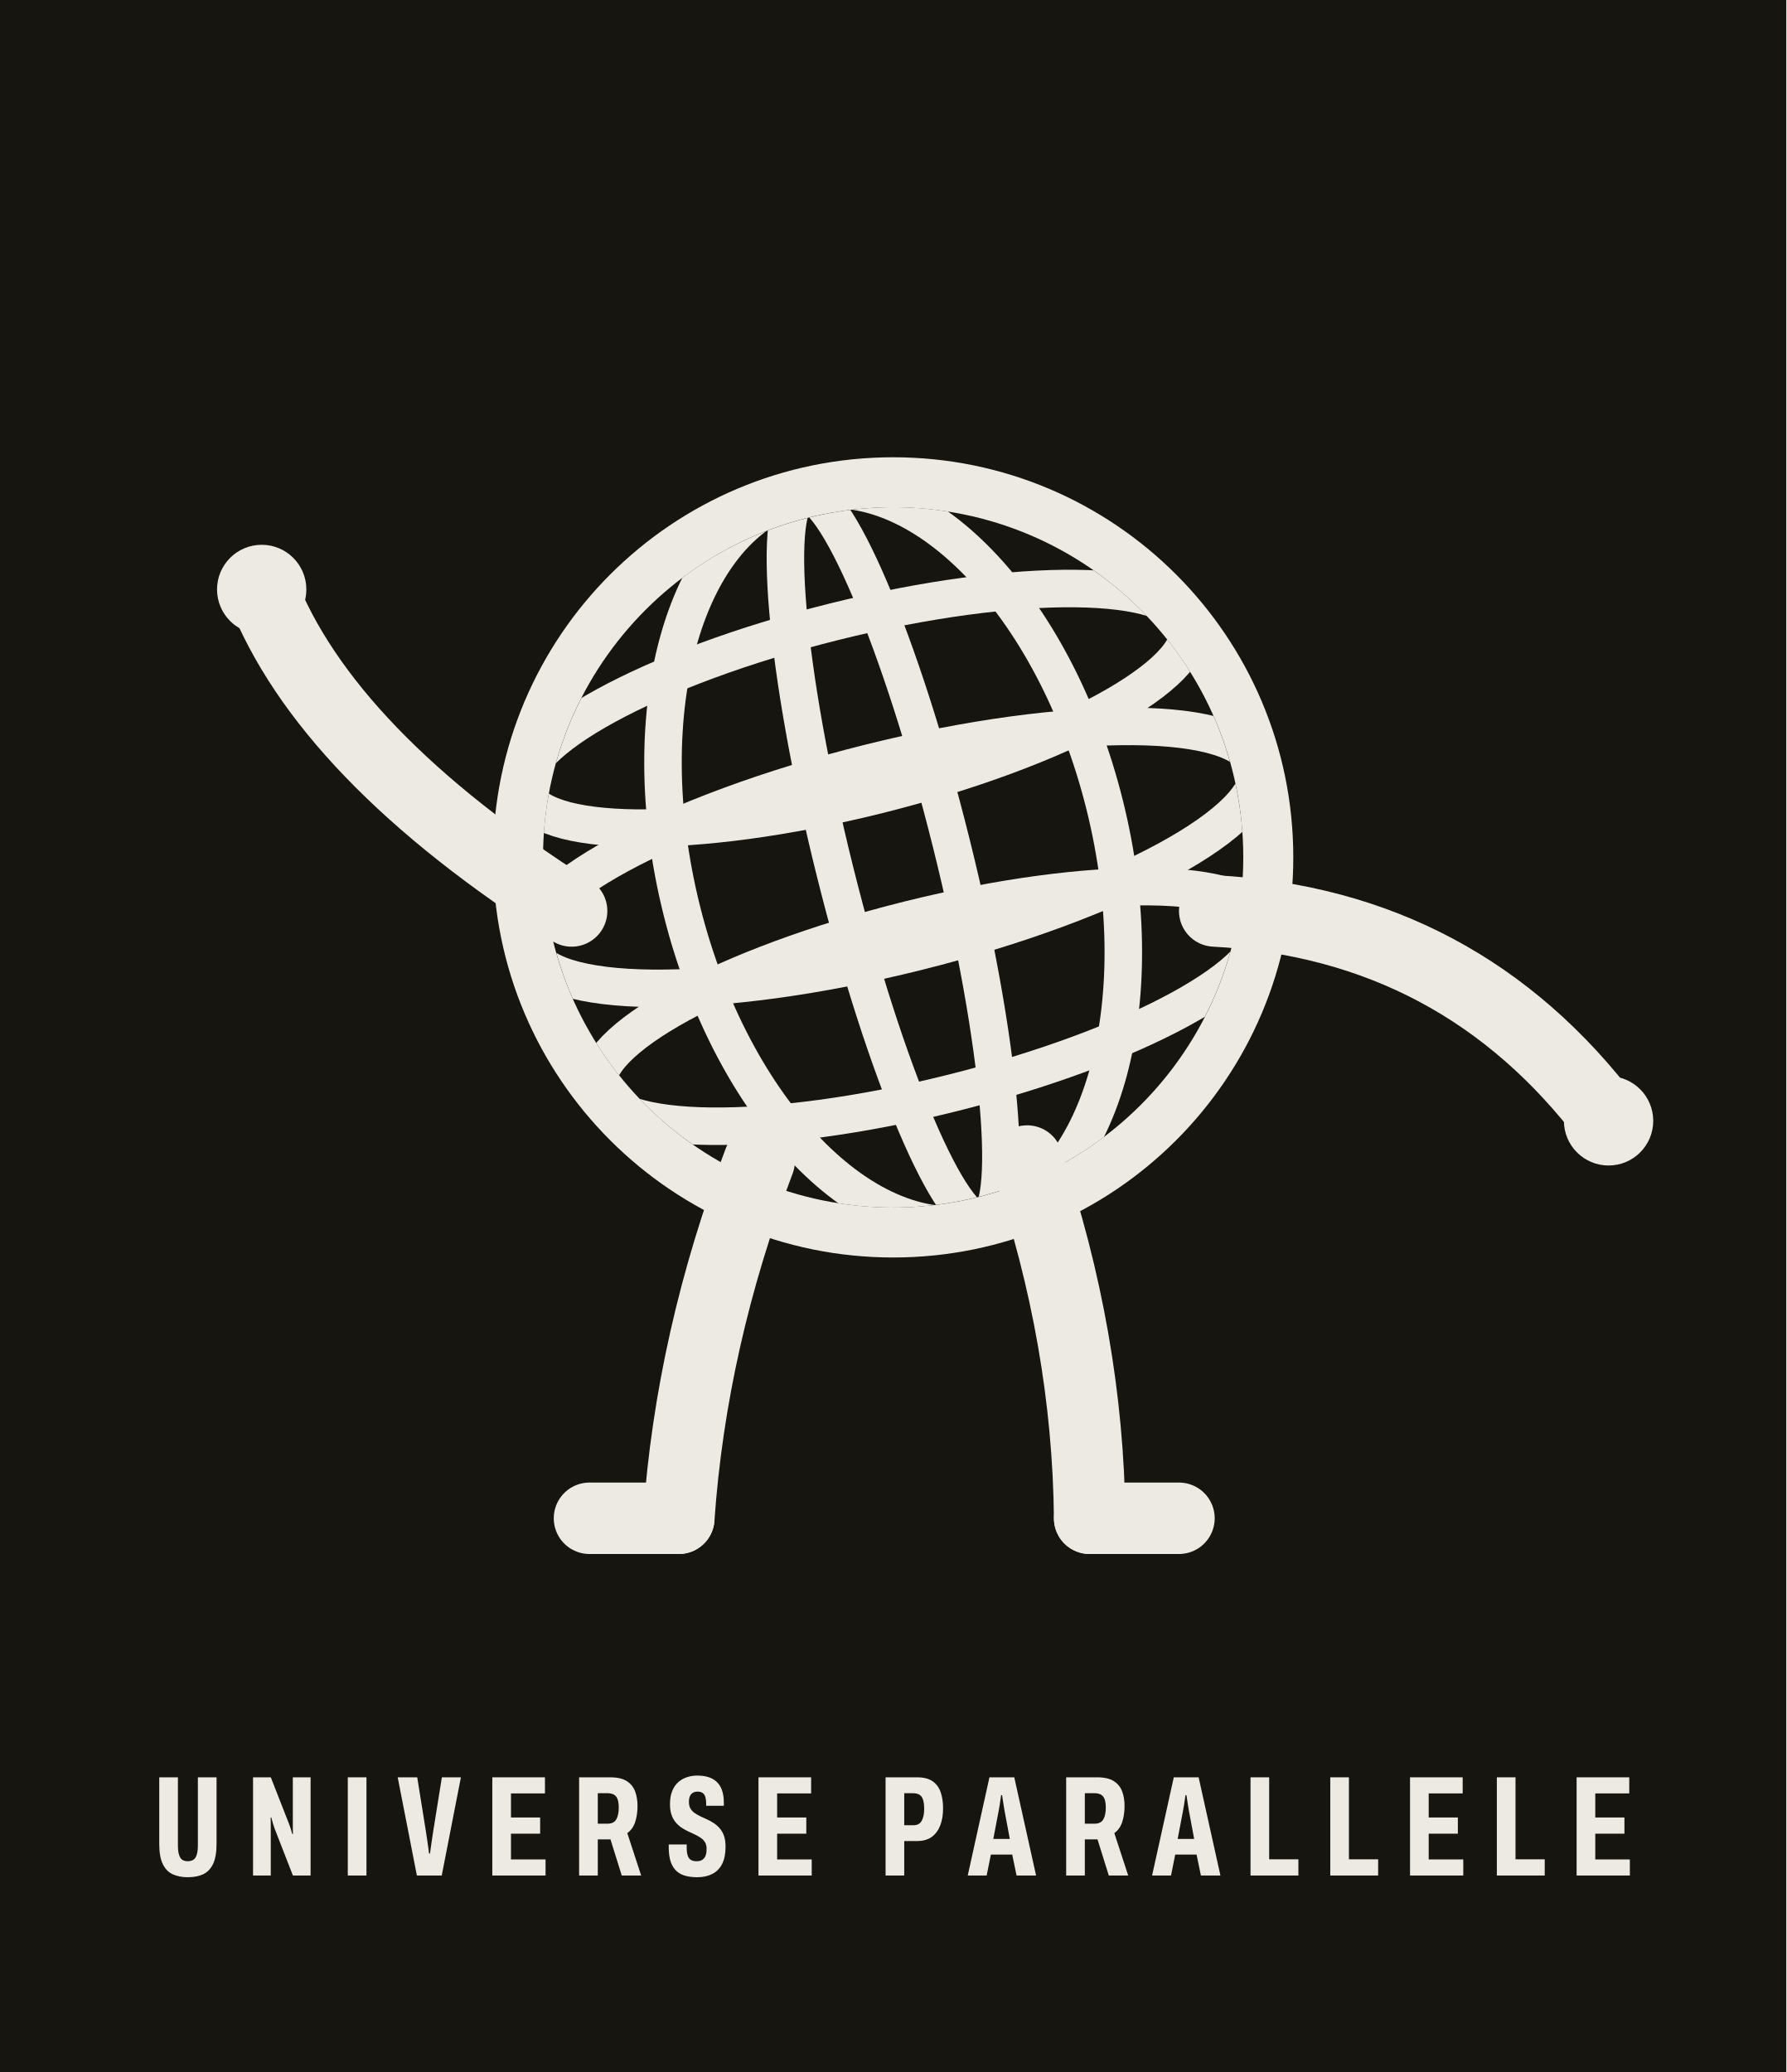
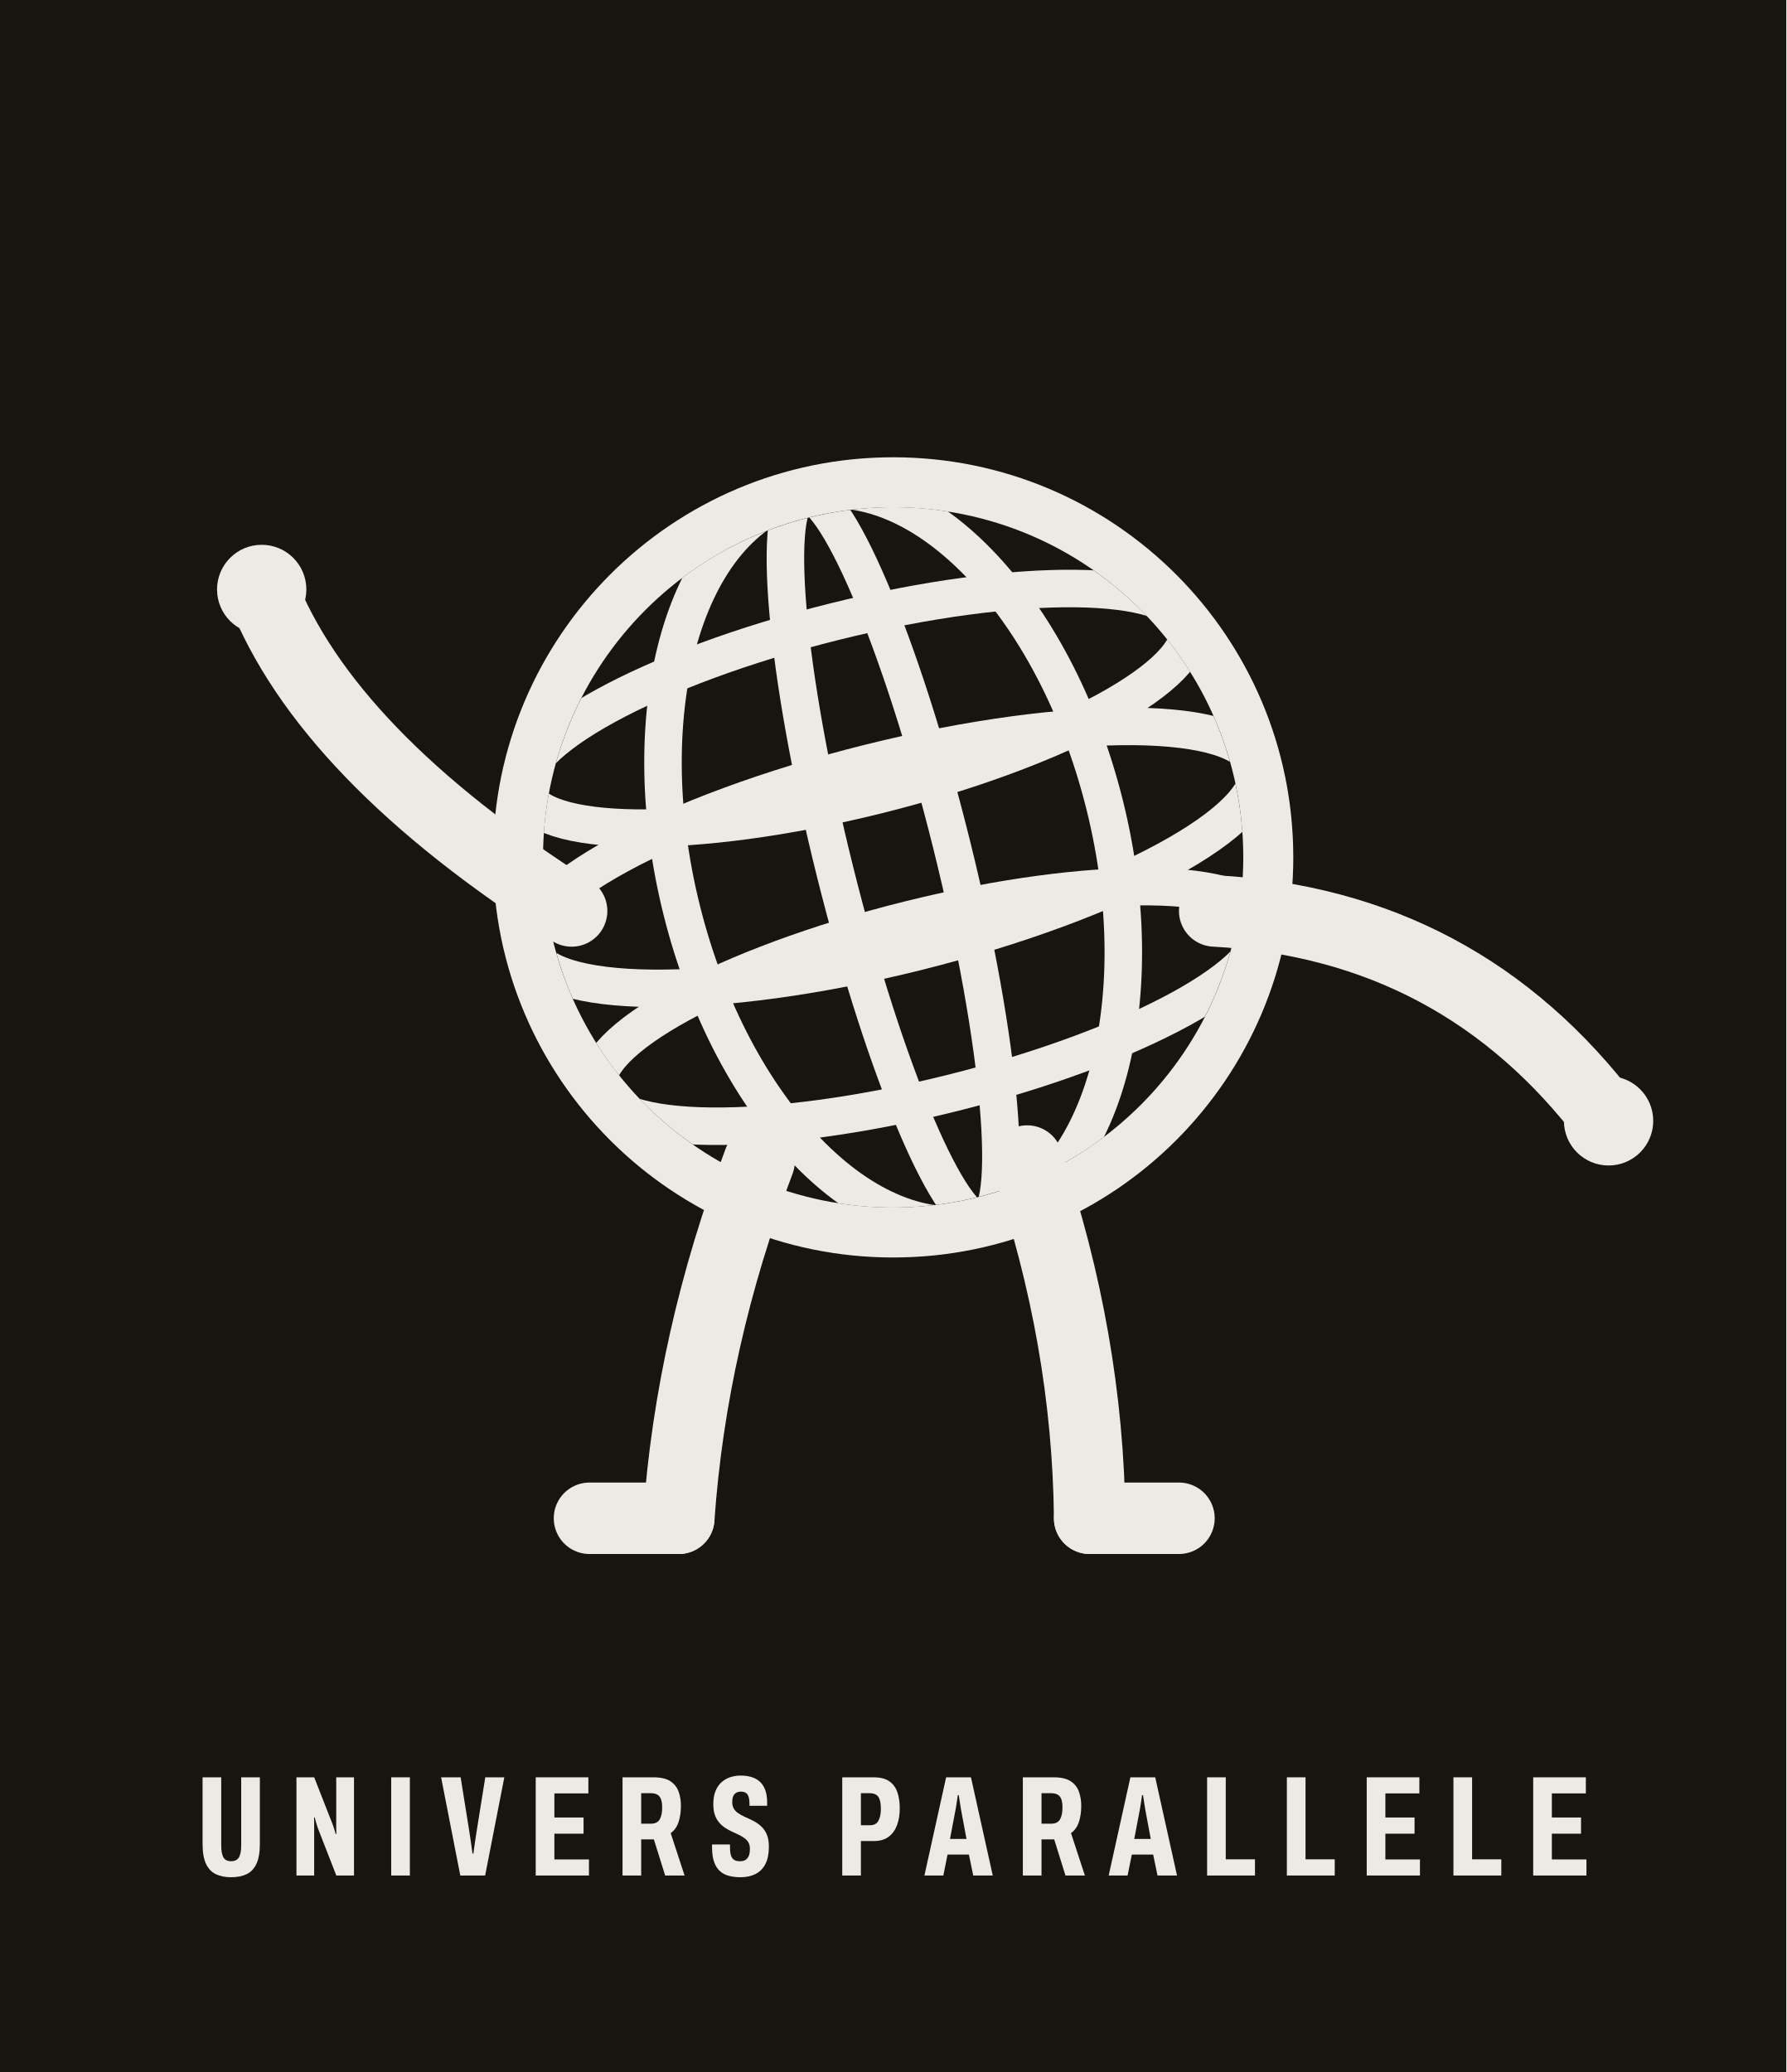
- <svg xmlns="http://www.w3.org/2000/svg" viewBox="0 0 200 232" width="200" height="232" role="img" aria-label="Universe Parallele">
+ <svg xmlns="http://www.w3.org/2000/svg" viewBox="0 0 200 232" width="200" height="232" role="img" aria-label="Univers Parallele">
  <rect width="200" height="232" fill="#16150F" />
  <path d="M64.0,102.0 Q36.5,84.5 29.3,66.0" fill="none" stroke="#EDE9E3" stroke-width="8" stroke-linecap="round" />
  <circle cx="29.3" cy="66.0" r="5.0" fill="#EDE9E3" stroke="none" />
  <path d="M136.0,102.0 Q163.5,103.5 180.1,125.5" fill="none" stroke="#EDE9E3" stroke-width="8" stroke-linecap="round" />
  <circle cx="180.1" cy="125.5" r="5.0" fill="#EDE9E3" stroke="none" />
  <path d="M85,130.0 Q77.4,150.0 76.0,170.0" fill="none" stroke="#EDE9E3" stroke-width="8" stroke-linecap="round" />
  <path d="M76.0,170.0 l-10,0" fill="none" stroke="#EDE9E3" stroke-width="8" stroke-linecap="round" />
  <path d="M115,130.0 Q121.8,150.0 122.0,170.0" fill="none" stroke="#EDE9E3" stroke-width="8" stroke-linecap="round" />
  <path d="M122.0,170.0 l10,0" fill="none" stroke="#EDE9E3" stroke-width="8" stroke-linecap="round" />
  <defs>
    <clipPath id="g">
      <circle cx="100" cy="96" r="39.2" />
    </clipPath>
  </defs>
  <circle cx="100" cy="96" r="42" fill="none" stroke="#EDE9E3" stroke-width="5.6" />
  <g clip-path="url(#g)" transform="rotate(-14 100 96)">
    <ellipse cx="100" cy="78.8" rx="38.3" ry="10.0" fill="none" stroke="#EDE9E3" stroke-width="4.2" />
    <ellipse cx="100" cy="96.0" rx="42.0" ry="10.9" fill="none" stroke="#EDE9E3" stroke-width="4.2" />
    <ellipse cx="100" cy="113.2" rx="38.3" ry="10.0" fill="none" stroke="#EDE9E3" stroke-width="4.2" />
    <ellipse cx="100" cy="96" rx="6.7" ry="42" fill="none" stroke="#EDE9E3" stroke-width="4.2" />
    <ellipse cx="100" cy="96" rx="24.4" ry="42" fill="none" stroke="#EDE9E3" stroke-width="4.2" />
    <ellipse cx="100" cy="96" rx="42.0" ry="42" fill="none" stroke="#EDE9E3" stroke-width="4.2" />
  </g>
  <g fill="#EDE9E3" stroke="none">
-     <path transform="translate(17.12 210.00) scale(0.016 -0.016)" d="M244.2 -12.0Q182.7 -12.0 138.0 8.9Q93.3 29.9 68.8 80.9Q44.4 132.0 44.4 220.6V687.2H175.0V209.8Q175.0 154.5 190.1 127.3Q205.3 100.2 243.7 100.2Q283.2 100.2 299.0 127.3Q314.7 154.5 314.7 209.8V687.2H445.3V220.6Q445.3 132.0 420.9 80.9Q396.4 29.9 351.6 8.9Q306.7 -12.0 244.2 -12.0Z" />
-     <path transform="translate(27.54 210.00) scale(0.016 -0.016)" d="M49.4 0.0V687.2H173.7L302.0 359.7Q305.0 351.8 308.9 340.4Q312.8 329.0 316.7 316.2Q320.6 303.3 323.6 290.8H328.6Q327.8 310.4 327.8 329.2Q327.8 348.0 327.8 359.7V687.2H452.2V0.0H328.4L199.5 330.9Q195.1 343.8 188.9 364.0Q182.7 384.3 177.0 406.6H172.7Q173.5 390.5 173.5 369.5Q173.5 348.5 173.5 330.9V0.0Z" />
-     <path transform="translate(38.15 210.00) scale(0.016 -0.016)" d="M49.4 0.0V687.2H180.0V0.0Z" />
-     <path transform="translate(44.39 210.00) scale(0.016 -0.016)" d="M142.8 0.0 8.6 687.2H145.3L205.4 312.0Q209.0 291.6 212.9 263.1Q216.9 234.6 221.2 205.4Q225.6 176.2 228.1 154.0H234.8Q236.0 165.2 239.1 187.8Q242.1 210.3 246.9 242.0Q251.6 273.6 257.5 312.0L317.7 687.2H450.9L316.7 0.0Z" />
-     <path transform="translate(54.33 210.00) scale(0.016 -0.016)" d="M49.4 0.0V687.2H417.8V574.6H180.0V406.1H384.1V292.7H180.0V112.6H422.0V0.0Z" />
-     <path transform="translate(64.05 210.00) scale(0.016 -0.016)" d="M49.4 0.0V687.2H266.3Q341.7 687.2 383.2 660.4Q424.6 633.6 441.3 588.3Q458.0 543.0 458.0 487.2Q458.0 423.0 441.2 373.2Q424.3 323.3 386.4 296.9L483.5 0.0H347.7L268.7 252.9H180.0V0.0ZM180.0 362.7H247.8Q292.1 362.7 309.4 392.9Q326.7 423.1 326.7 474.7Q326.7 509.2 319.3 531.8Q311.9 554.3 294.1 565.3Q276.3 576.3 243.1 576.3H180.0Z" />
-     <path transform="translate(74.46 210.00) scale(0.016 -0.016)" d="M224.8 -12.0Q182.1 -12.0 145.9 -3.0Q109.6 6.0 82.7 29.1Q55.9 52.2 40.8 93.0Q25.8 133.9 25.8 197.7Q25.8 202.1 25.8 207.6Q25.8 213.2 26.0 217.2H151.5Q151.5 212.2 151.5 207.1Q151.5 202.0 151.5 197.0Q151.5 160.0 158.8 138.8Q166.2 117.6 181.6 108.8Q197.0 100.0 221.1 100.0Q235.2 100.0 246.0 103.1Q256.9 106.3 265.6 113.4Q274.3 120.6 279.9 130.9Q285.6 141.2 288.1 155.4Q290.7 169.7 290.7 188.1Q290.7 214.1 279.9 232.2Q269.1 250.3 250.7 263.0Q232.2 275.8 209.7 286.5Q187.1 297.1 162.6 308.5Q138.2 319.9 115.6 335.0Q93.0 350.1 74.6 372.0Q56.1 393.8 45.3 424.6Q34.6 455.4 34.6 499.4Q34.6 553.2 50.0 591.2Q65.4 629.1 92.3 653.1Q119.2 677.0 153.5 688.2Q187.9 699.4 225.8 699.4Q266.8 699.4 300.8 689.4Q334.9 679.4 359.5 657.4Q384.2 635.4 397.7 599.2Q411.3 563.0 411.3 510.6V487.8H287.8V503.0Q287.8 530.1 282.4 548.7Q277.0 567.2 264.1 577.1Q251.3 587.0 227.6 587.0Q209.7 587.0 195.9 579.7Q182.1 572.3 174.6 556.4Q167.1 540.5 167.1 514.4Q167.1 487.1 177.9 468.6Q188.7 450.1 207.3 437.2Q225.8 424.4 248.4 413.7Q271.0 403.0 295.3 392.0Q319.7 381.0 342.2 366.0Q364.8 351.0 383.3 329.4Q401.9 307.8 412.7 276.8Q423.5 245.8 423.5 202.0Q423.5 127.8 399.2 80.6Q374.8 33.3 330.2 10.7Q285.5 -12.0 224.8 -12.0Z" />
-     <path transform="translate(84.13 210.00) scale(0.016 -0.016)" d="M49.4 0.0V687.2H417.8V574.6H180.0V406.1H384.1V292.7H180.0V112.6H422.0V0.0Z" />
-     <path transform="translate(98.36 210.00) scale(0.016 -0.016)" d="M49.4 0.0V687.2H269.7Q338.6 687.2 378.1 659.9Q417.6 632.6 434.7 583.7Q451.8 534.8 451.8 470.3Q451.8 403.0 432.4 351.6Q413.0 300.3 373.4 270.8Q333.8 241.4 272.2 241.4H180.0V0.0ZM180.0 352.0H245.1Q285.1 352.0 302.3 383.0Q319.5 414.0 319.5 465.1Q319.5 505.0 311.9 529.5Q304.3 554.1 286.9 565.1Q269.5 576.1 238.9 576.1H180.0Z" />
-     <path transform="translate(108.35 210.00) scale(0.016 -0.016)" d="M0.0 0.0 151.9 687.2H325.7L478.3 0.0H341.7L311.3 146.4H161.9L132.4 0.0ZM179.0 256.1H294.4L256.2 461.0Q255.2 467.7 253.3 479.5Q251.4 491.4 249.0 506.0Q246.6 520.6 244.5 535.2Q242.4 549.7 240.4 562.4H233.7Q231.7 547.3 228.8 528.1Q226.0 508.9 223.1 490.7Q220.2 472.5 218.0 461.0Z" />
-     <path transform="translate(118.58 210.00) scale(0.016 -0.016)" d="M49.4 0.0V687.2H266.3Q341.7 687.2 383.2 660.4Q424.6 633.6 441.3 588.3Q458.0 543.0 458.0 487.2Q458.0 423.0 441.2 373.2Q424.3 323.3 386.4 296.9L483.5 0.0H347.7L268.7 252.9H180.0V0.0ZM180.0 362.7H247.8Q292.1 362.7 309.4 392.9Q326.7 423.1 326.7 474.7Q326.7 509.2 319.3 531.8Q311.9 554.3 294.1 565.3Q276.3 576.3 243.1 576.3H180.0Z" />
-     <path transform="translate(128.99 210.00) scale(0.016 -0.016)" d="M0.0 0.0 151.9 687.2H325.7L478.3 0.0H341.7L311.3 146.4H161.9L132.4 0.0ZM179.0 256.1H294.4L256.2 461.0Q255.2 467.7 253.3 479.5Q251.4 491.4 249.0 506.0Q246.6 520.6 244.5 535.2Q242.4 549.7 240.4 562.4H233.7Q231.7 547.3 228.8 528.1Q226.0 508.9 223.1 490.7Q220.2 472.5 218.0 461.0Z" />
-     <path transform="translate(139.22 210.00) scale(0.016 -0.016)" d="M49.4 0.0V687.2H180.0V113.4H384.4V0.0Z" />
-     <path transform="translate(148.15 210.00) scale(0.016 -0.016)" d="M49.4 0.0V687.2H180.0V113.4H384.4V0.0Z" />
-     <path transform="translate(157.08 210.00) scale(0.016 -0.016)" d="M49.4 0.0V687.2H417.8V574.6H180.0V406.1H384.1V292.7H180.0V112.6H422.0V0.0Z" />
-     <path transform="translate(166.80 210.00) scale(0.016 -0.016)" d="M49.4 0.0V687.2H180.0V113.4H384.4V0.0Z" />
-     <path transform="translate(175.73 210.00) scale(0.016 -0.016)" d="M49.4 0.0V687.2H417.8V574.6H180.0V406.1H384.1V292.7H180.0V112.6H422.0V0.0Z" />
+     <path transform="translate(21.97 210.00) scale(0.016 -0.016)" d="M244.2 -12.0Q182.7 -12.0 138.0 8.9Q93.3 29.9 68.8 80.9Q44.4 132.0 44.4 220.6V687.2H175.0V209.8Q175.0 154.5 190.1 127.3Q205.3 100.2 243.7 100.2Q283.2 100.2 299.0 127.3Q314.7 154.5 314.7 209.8V687.2H445.3V220.6Q445.3 132.0 420.9 80.9Q396.4 29.9 351.6 8.9Q306.7 -12.0 244.2 -12.0Z" />
+     <path transform="translate(32.40 210.00) scale(0.016 -0.016)" d="M49.4 0.0V687.2H173.7L302.0 359.7Q305.0 351.8 308.9 340.4Q312.8 329.0 316.7 316.2Q320.6 303.3 323.6 290.8H328.6Q327.8 310.4 327.8 329.2Q327.8 348.0 327.8 359.7V687.2H452.2V0.0H328.4L199.5 330.9Q195.1 343.8 188.9 364.0Q182.7 384.3 177.0 406.6H172.7Q173.5 390.5 173.5 369.5Q173.5 348.5 173.5 330.9V0.0Z" />
+     <path transform="translate(43.01 210.00) scale(0.016 -0.016)" d="M49.4 0.0V687.2H180.0V0.0Z" />
+     <path transform="translate(49.25 210.00) scale(0.016 -0.016)" d="M142.8 0.0 8.6 687.2H145.3L205.4 312.0Q209.0 291.6 212.9 263.1Q216.9 234.6 221.2 205.4Q225.6 176.2 228.1 154.0H234.8Q236.0 165.2 239.1 187.8Q242.1 210.3 246.9 242.0Q251.6 273.6 257.5 312.0L317.7 687.2H450.9L316.7 0.0Z" />
+     <path transform="translate(59.19 210.00) scale(0.016 -0.016)" d="M49.4 0.0V687.2H417.8V574.6H180.0V406.1H384.1V292.7H180.0V112.6H422.0V0.0Z" />
+     <path transform="translate(68.91 210.00) scale(0.016 -0.016)" d="M49.4 0.0V687.2H266.3Q341.7 687.2 383.2 660.4Q424.6 633.6 441.3 588.3Q458.0 543.0 458.0 487.2Q458.0 423.0 441.2 373.2Q424.3 323.3 386.4 296.9L483.5 0.0H347.7L268.7 252.9H180.0V0.0ZM180.0 362.7H247.8Q292.1 362.7 309.4 392.9Q326.7 423.1 326.7 474.7Q326.7 509.2 319.3 531.8Q311.9 554.3 294.1 565.3Q276.3 576.3 243.1 576.3H180.0Z" />
+     <path transform="translate(79.31 210.00) scale(0.016 -0.016)" d="M224.8 -12.0Q182.1 -12.0 145.9 -3.0Q109.6 6.0 82.7 29.1Q55.9 52.2 40.8 93.0Q25.8 133.9 25.8 197.7Q25.8 202.1 25.8 207.6Q25.8 213.2 26.0 217.2H151.5Q151.5 212.2 151.5 207.1Q151.5 202.0 151.5 197.0Q151.5 160.0 158.8 138.8Q166.2 117.6 181.6 108.8Q197.0 100.0 221.1 100.0Q235.2 100.0 246.0 103.1Q256.9 106.3 265.6 113.4Q274.3 120.6 279.9 130.9Q285.6 141.2 288.1 155.4Q290.7 169.7 290.7 188.1Q290.7 214.1 279.9 232.2Q269.1 250.3 250.7 263.0Q232.2 275.8 209.7 286.5Q187.1 297.1 162.6 308.5Q138.2 319.9 115.6 335.0Q93.0 350.1 74.6 372.0Q56.1 393.8 45.3 424.6Q34.6 455.4 34.6 499.4Q34.6 553.2 50.0 591.2Q65.4 629.1 92.3 653.1Q119.2 677.0 153.5 688.2Q187.9 699.4 225.8 699.4Q266.8 699.4 300.8 689.4Q334.9 679.4 359.5 657.4Q384.2 635.4 397.7 599.2Q411.3 563.0 411.3 510.6V487.8H287.8V503.0Q287.8 530.1 282.4 548.7Q277.0 567.2 264.1 577.1Q251.3 587.0 227.6 587.0Q209.7 587.0 195.9 579.7Q182.1 572.3 174.6 556.4Q167.1 540.5 167.1 514.4Q167.1 487.1 177.9 468.6Q188.7 450.1 207.3 437.2Q225.8 424.4 248.4 413.7Q271.0 403.0 295.3 392.0Q319.7 381.0 342.2 366.0Q364.8 351.0 383.3 329.4Q401.9 307.8 412.7 276.8Q423.5 245.8 423.5 202.0Q423.5 127.8 399.2 80.6Q374.8 33.3 330.2 10.7Q285.5 -12.0 224.8 -12.0Z" />
+     <path transform="translate(93.51 210.00) scale(0.016 -0.016)" d="M49.4 0.0V687.2H269.7Q338.6 687.2 378.1 659.9Q417.6 632.6 434.7 583.7Q451.8 534.8 451.8 470.3Q451.8 403.0 432.4 351.6Q413.0 300.3 373.4 270.8Q333.8 241.4 272.2 241.4H180.0V0.0ZM180.0 352.0H245.1Q285.1 352.0 302.3 383.0Q319.5 414.0 319.5 465.1Q319.5 505.0 311.9 529.5Q304.3 554.1 286.9 565.1Q269.5 576.1 238.9 576.1H180.0Z" />
+     <path transform="translate(103.50 210.00) scale(0.016 -0.016)" d="M0.0 0.0 151.9 687.2H325.7L478.3 0.0H341.7L311.3 146.4H161.9L132.4 0.0ZM179.0 256.1H294.4L256.2 461.0Q255.2 467.7 253.3 479.5Q251.4 491.4 249.0 506.0Q246.6 520.6 244.5 535.2Q242.4 549.7 240.4 562.4H233.7Q231.7 547.3 228.8 528.1Q226.0 508.9 223.1 490.7Q220.2 472.5 218.0 461.0Z" />
+     <path transform="translate(113.73 210.00) scale(0.016 -0.016)" d="M49.4 0.0V687.2H266.3Q341.7 687.2 383.2 660.4Q424.6 633.6 441.3 588.3Q458.0 543.0 458.0 487.2Q458.0 423.0 441.2 373.2Q424.3 323.3 386.4 296.9L483.5 0.0H347.7L268.7 252.9H180.0V0.0ZM180.0 362.7H247.8Q292.1 362.7 309.4 392.9Q326.7 423.1 326.7 474.7Q326.7 509.2 319.3 531.8Q311.9 554.3 294.1 565.3Q276.3 576.3 243.1 576.3H180.0Z" />
+     <path transform="translate(124.13 210.00) scale(0.016 -0.016)" d="M0.0 0.0 151.9 687.2H325.7L478.3 0.0H341.7L311.3 146.4H161.9L132.4 0.0ZM179.0 256.1H294.4L256.2 461.0Q255.2 467.7 253.3 479.5Q251.4 491.4 249.0 506.0Q246.6 520.6 244.5 535.2Q242.4 549.7 240.4 562.4H233.7Q231.7 547.3 228.8 528.1Q226.0 508.9 223.1 490.7Q220.2 472.5 218.0 461.0Z" />
+     <path transform="translate(134.36 210.00) scale(0.016 -0.016)" d="M49.4 0.0V687.2H180.0V113.4H384.4V0.0Z" />
+     <path transform="translate(143.29 210.00) scale(0.016 -0.016)" d="M49.4 0.0V687.2H180.0V113.4H384.4V0.0Z" />
+     <path transform="translate(152.23 210.00) scale(0.016 -0.016)" d="M49.4 0.0V687.2H417.8V574.6H180.0V406.1H384.1V292.7H180.0V112.6H422.0V0.0Z" />
+     <path transform="translate(161.94 210.00) scale(0.016 -0.016)" d="M49.4 0.0V687.2H180.0V113.4H384.4V0.0Z" />
+     <path transform="translate(170.87 210.00) scale(0.016 -0.016)" d="M49.4 0.0V687.2H417.8V574.6H180.0V406.1H384.1V292.7H180.0V112.6H422.0V0.0Z" />
  </g>
</svg>
